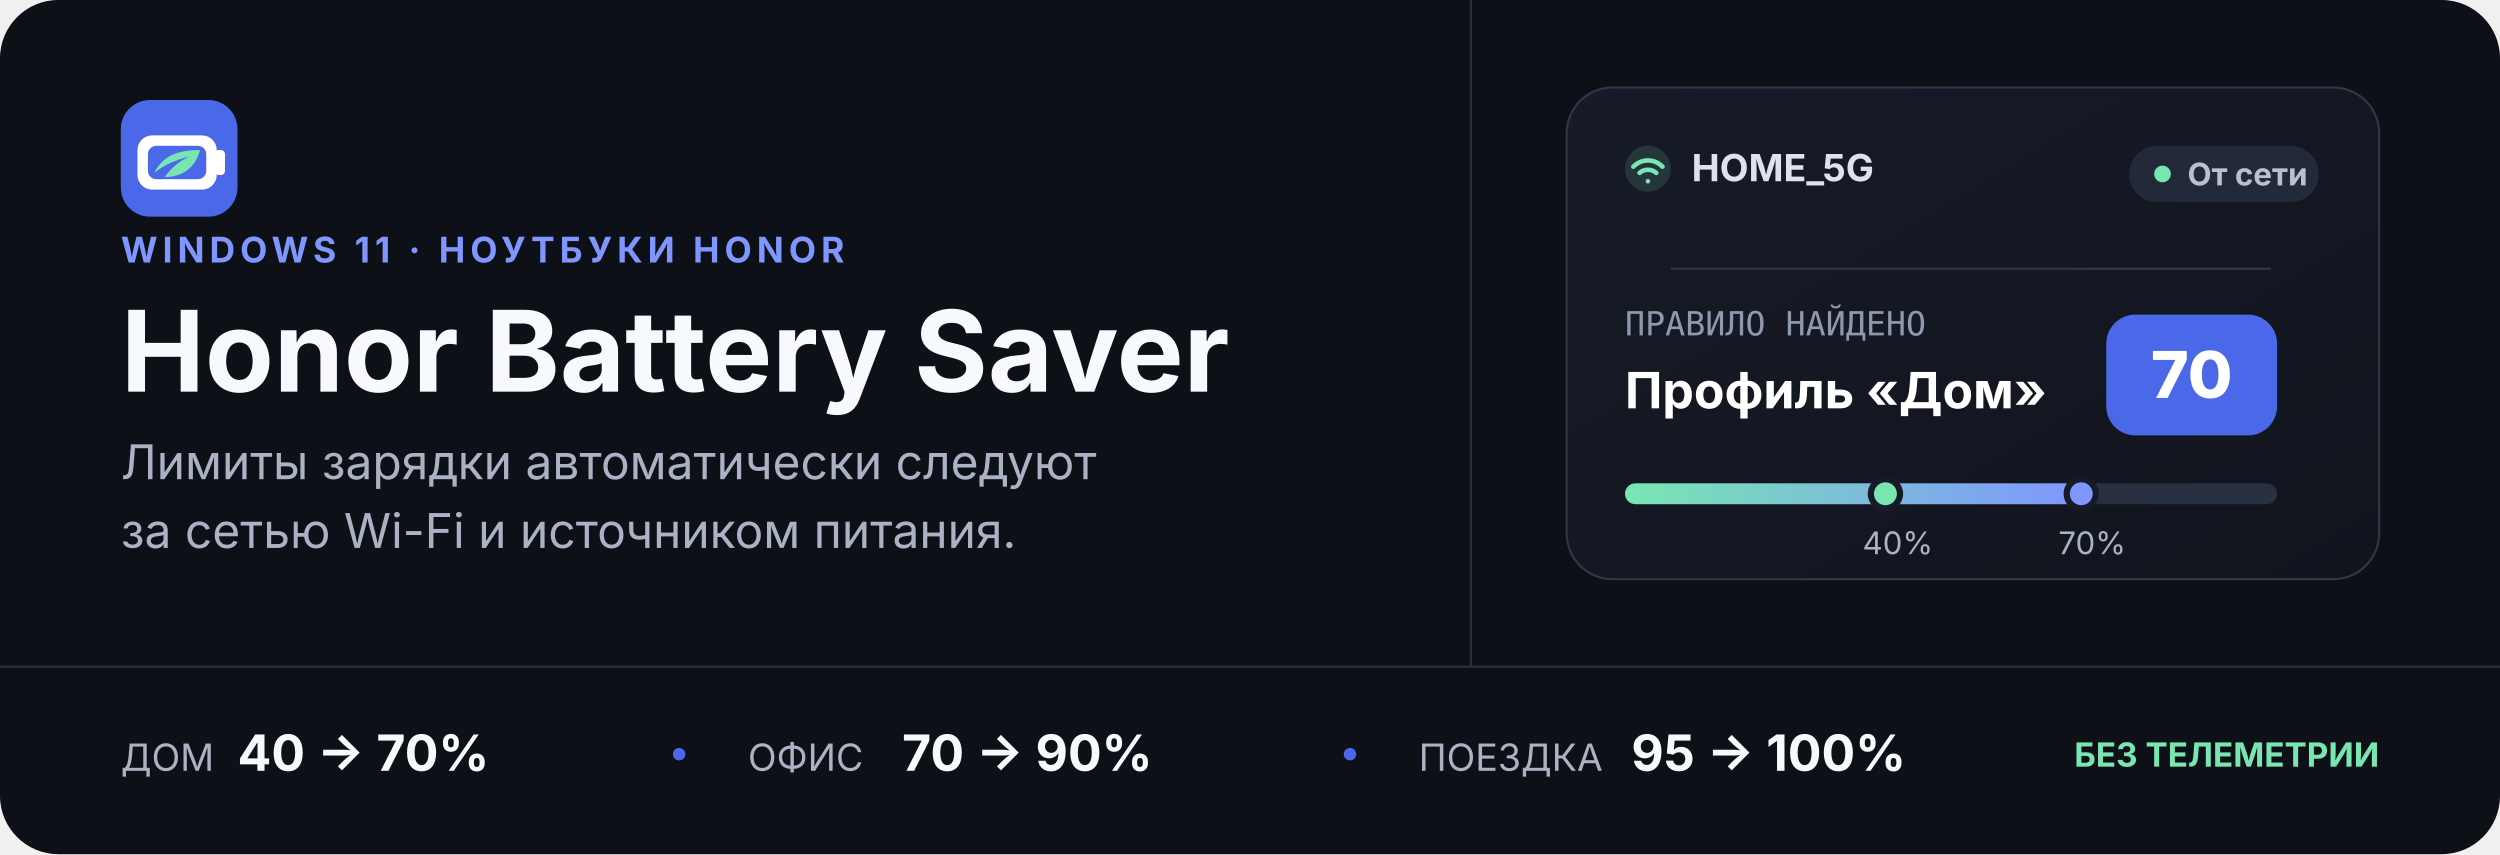
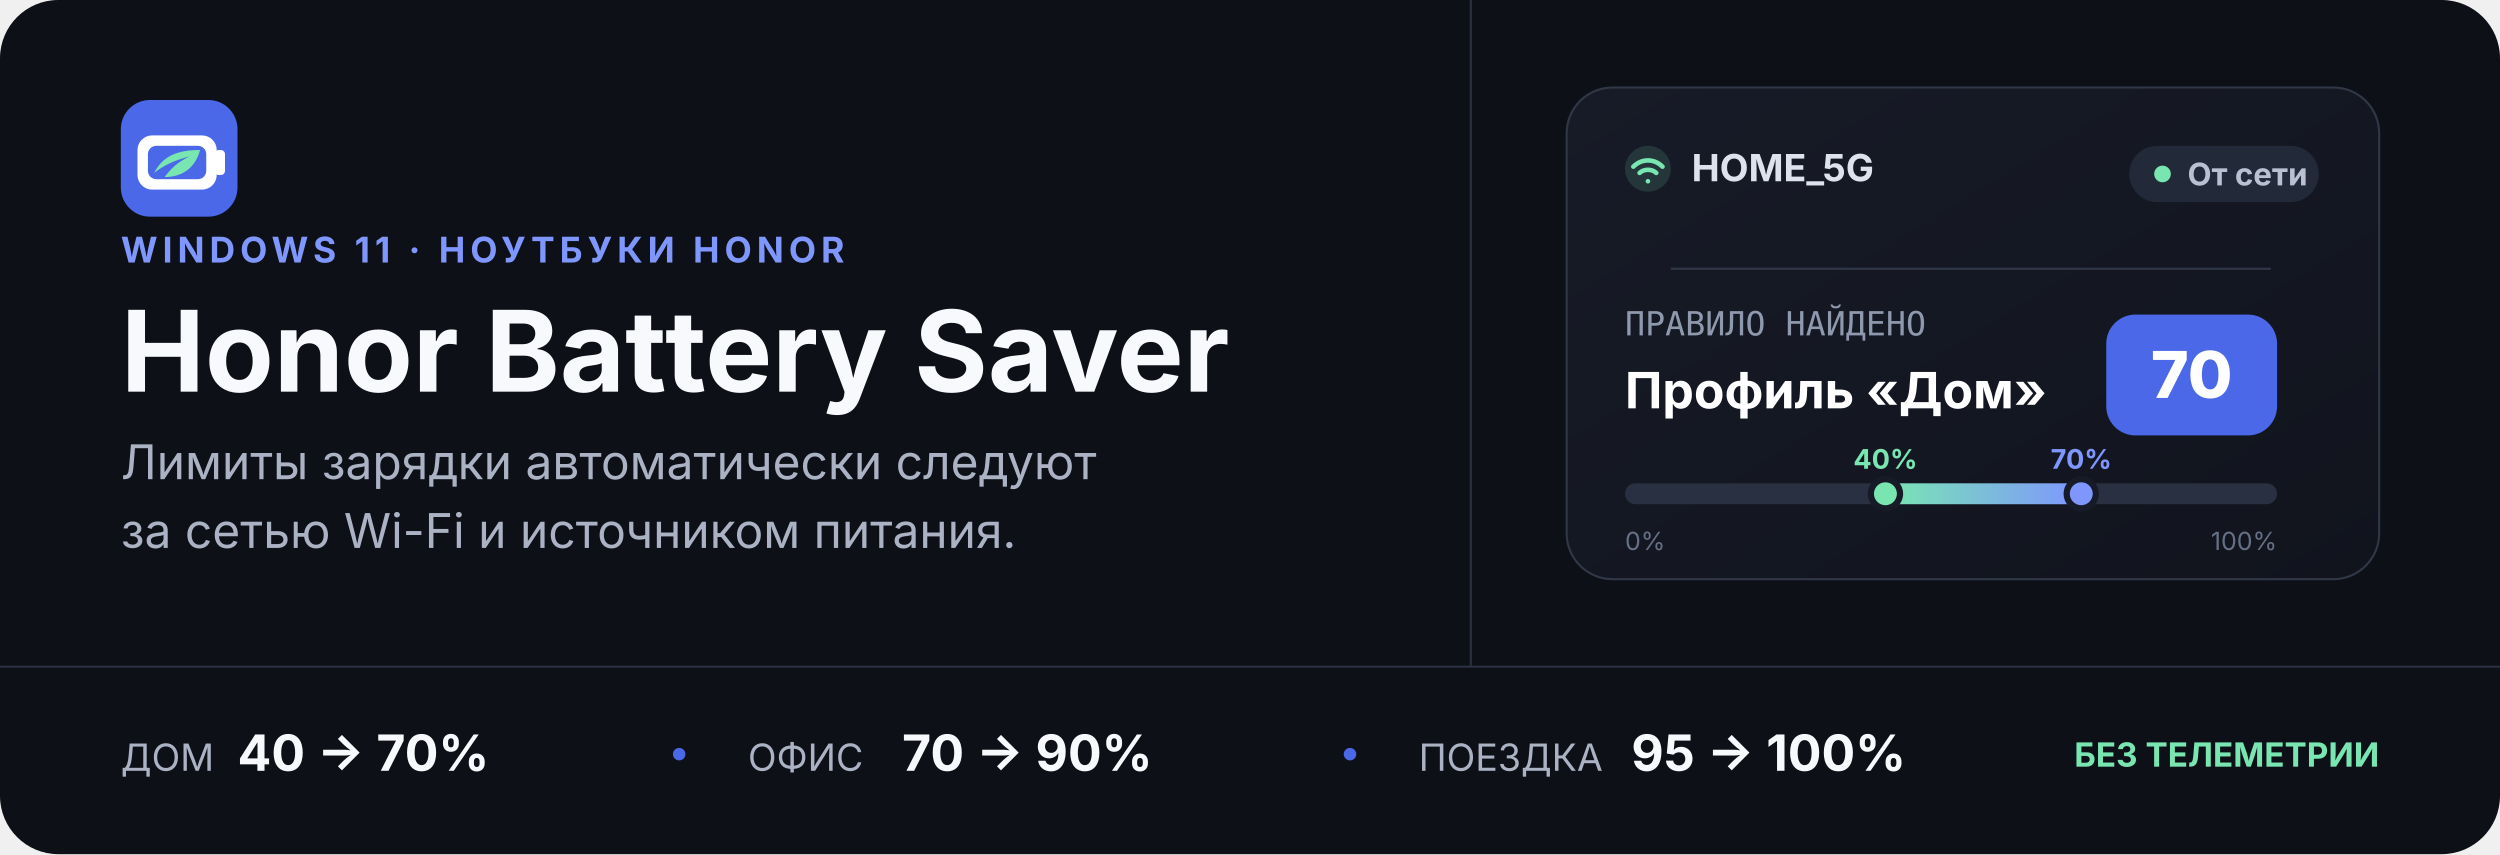
<svg xmlns="http://www.w3.org/2000/svg" width="1200" height="410" viewBox="0 0 1200 410" role="img" aria-labelledby="title desc">
  <defs>
    <linearGradient id="panel" x1="0" y1="0" x2="1" y2="1">
      <stop offset="0" stop-color="#171B27" />
      <stop offset="1" stop-color="#11141D" />
    </linearGradient>
    <linearGradient id="charge" x1="0" y1="0" x2="1" y2="0">
      <stop offset="0" stop-color="#79E6B2" />
      <stop offset="1" stop-color="#7F96FF" />
    </linearGradient>
  </defs>
  <rect width="1200" height="410" rx="28" fill="#0D1017" />
  <path d="M0 320H1200" stroke="#2A3040" />
  <path d="M706 0V320" stroke="#2A3040" />
  <g transform="translate(58 48)">
    <rect width="56" height="56" rx="14" fill="#4B68E8" />
    <rect x="8" y="17" width="38" height="26" rx="7" fill="#FFFFFF" />
    <rect x="45" y="24" width="5" height="12" rx="2" fill="#FFFFFF" />
    <rect x="13" y="22" width="28" height="16" rx="4" fill="#4B68E8" />
    <path d="M16 35c4-8 11-11 22-11-2 8-8 13-17 13 3-4 6-7 12-10-7 2-12 4-17 8Z" fill="#79E6B2" />
  </g>
  <g transform="translate(58 126)" font-family="-apple-system, BlinkMacSystemFont, 'Segoe UI', sans-serif">
    <text x="0" y="0" fill="#7F96FF" font-size="17" font-weight="700" letter-spacing="2.4">WINDOWS 11 · НОУТБУКИ HONOR</text>
    <text x="0" y="62" fill="#F7F9FC" font-size="54" font-weight="750">Honor Battery Saver</text>
    <text x="0" y="104" fill="#AAB2C4" font-size="23">Лимиты зарядки автоматически следуют</text>
    <text x="0" y="137" fill="#AAB2C4" font-size="23">за сетью Wi-Fi и источником питания.</text>
  </g>
  <g transform="translate(752 42)" font-family="-apple-system, BlinkMacSystemFont, 'Segoe UI', sans-serif">
    <rect width="390" height="236" rx="22" fill="url(#panel)" stroke="#303747" />
    <g transform="translate(28 28)">
      <circle cx="11" cy="11" r="11" fill="#79E6B2" fill-opacity=".14" />
      <path d="M4 10c4-4 10-4 14 0M7 13c2-2 6-2 8 0M11 17h.01" fill="none" stroke="#79E6B2" stroke-width="2.2" stroke-linecap="round" />
      <text x="32" y="17" fill="#DDE2ED" font-size="18" font-weight="650">HOME_5G</text>
      <rect x="242" y="0" width="91" height="27" rx="13.5" fill="#222938" />
      <circle cx="258" cy="13.5" r="4" fill="#79E6B2" />
      <text x="270" y="19" fill="#B8C0D1" font-size="15" font-weight="650">От сети</text>
    </g>
    <path d="M50 87H338" stroke="#303747" />
    <text x="28" y="119" fill="#8F99AD" font-size="16" font-family="ui-monospace, SFMono-Regular, Consolas, monospace">ПРАВИЛО НАЙДЕНО</text>
    <text x="28" y="154" fill="#FFFFFF" font-size="24" font-weight="700">Профиль «Дом»</text>
    <g transform="translate(259 109)">
      <rect width="82" height="58" rx="14" fill="#4B68E8" />
      <text x="41" y="40" text-anchor="middle" fill="#FFFFFF" font-size="31" font-weight="800">70</text>
    </g>
+     <text x="153" y="183" text-anchor="middle" fill="#79E6B2" font-size="13" font-weight="700">40%</text>
+     <text x="247" y="183" text-anchor="middle" fill="#7F96FF" font-size="13" font-weight="700">70%</text>
    <rect x="28" y="190" width="313" height="10" rx="5" fill="#293041" />
-     <rect x="28" y="190" width="219" height="10" rx="5" fill="url(#charge)" />
+     <rect x="153" y="190" width="94" height="10" rx="5" fill="url(#charge)" />
    <circle cx="153" cy="195" r="7" fill="#79E6B2" stroke="#171B27" stroke-width="3" />
    <circle cx="247" cy="195" r="7" fill="#7F96FF" stroke="#171B27" stroke-width="3" />
-     <text x="142" y="224" fill="#AAB2C4" font-size="15">40%</text>
-     <text x="236" y="224" fill="#AAB2C4" font-size="15">70%</text>
+     <text x="28" y="222" fill="#657086" font-size="12">0%</text>
+     <text x="341" y="222" text-anchor="end" fill="#657086" font-size="12">100%</text>
  </g>
  <g transform="translate(58 346)" font-family="-apple-system, BlinkMacSystemFont, 'Segoe UI', sans-serif">
    <text x="0" y="24" fill="#AAB2C4" font-size="18">ДОМ</text>
    <text x="56" y="24" fill="#F7F9FC" font-size="24" font-weight="750">40 → 70%</text>
    <circle cx="268" cy="16" r="3" fill="#4B68E8" />
    <text x="301" y="24" fill="#AAB2C4" font-size="18">ОФИС</text>
    <text x="375" y="24" fill="#F7F9FC" font-size="24" font-weight="750">70 → 90%</text>
    <circle cx="590" cy="16" r="3" fill="#4B68E8" />
    <text x="623" y="24" fill="#AAB2C4" font-size="18">ПОЕЗДКА</text>
    <text x="725" y="24" fill="#F7F9FC" font-size="24" font-weight="750">95 → 100%</text>
    <text x="1084" y="22" text-anchor="end" fill="#79E6B2" font-size="16" font-weight="700">БЕЗ ТЕЛЕМЕТРИИ</text>
  </g>
</svg>
